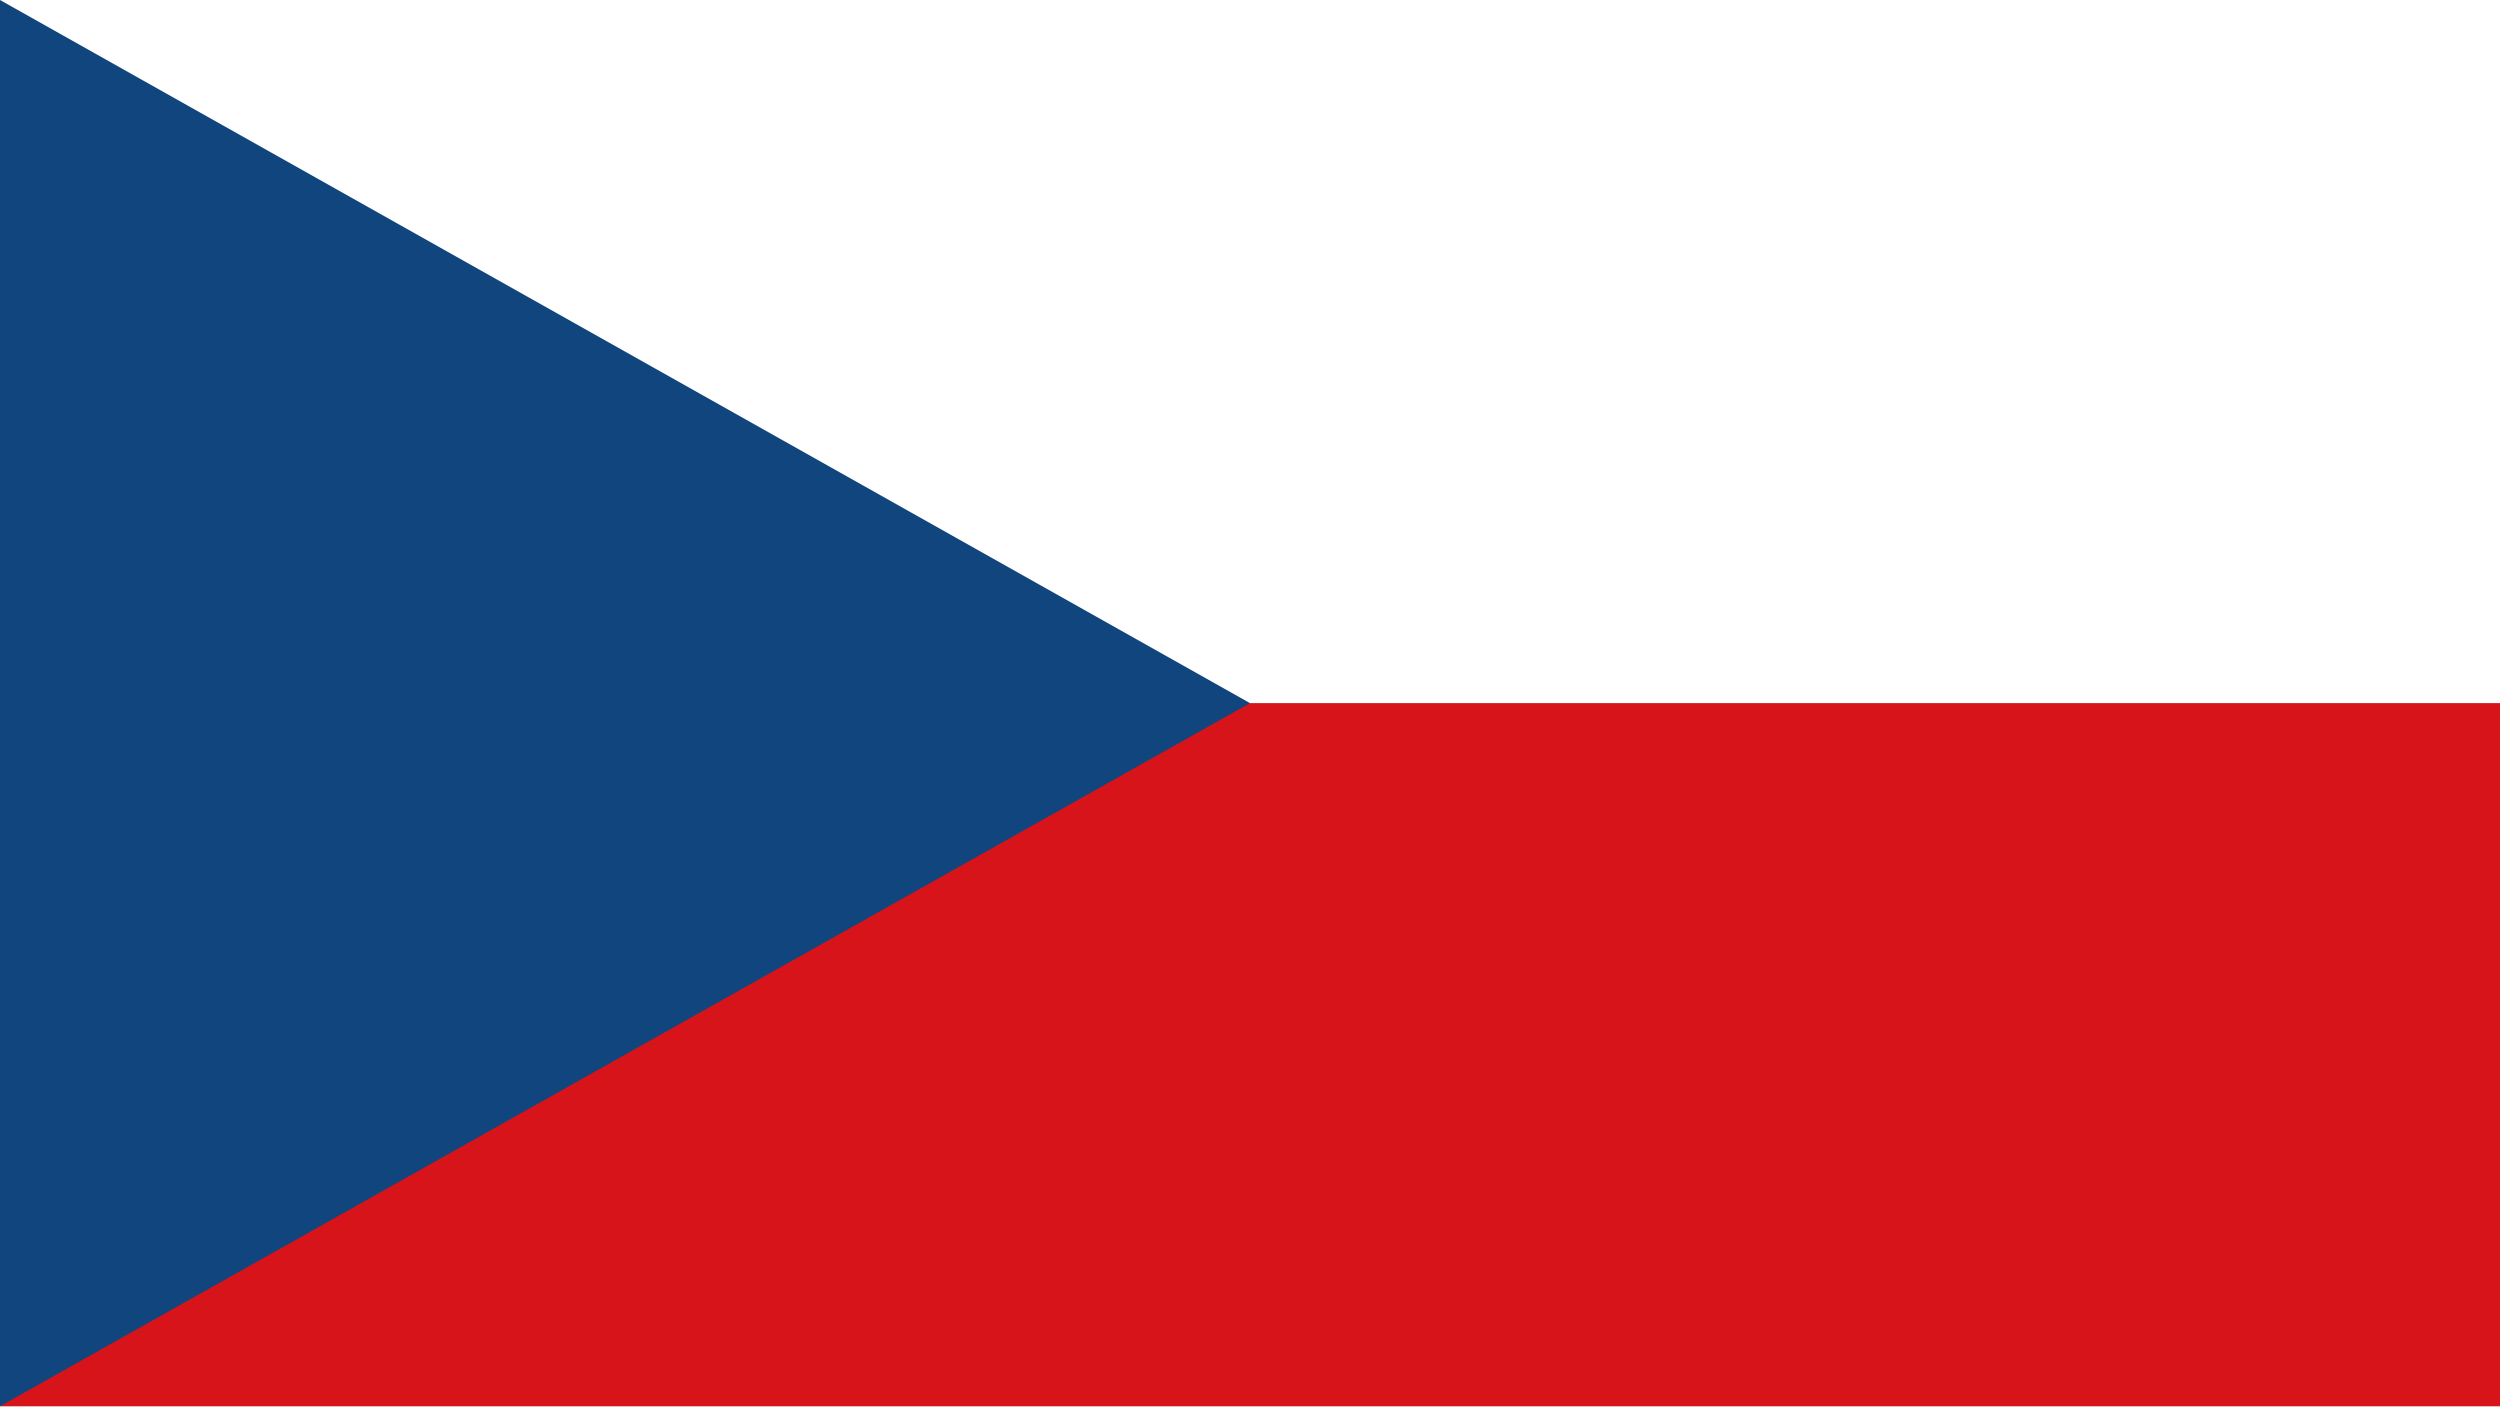
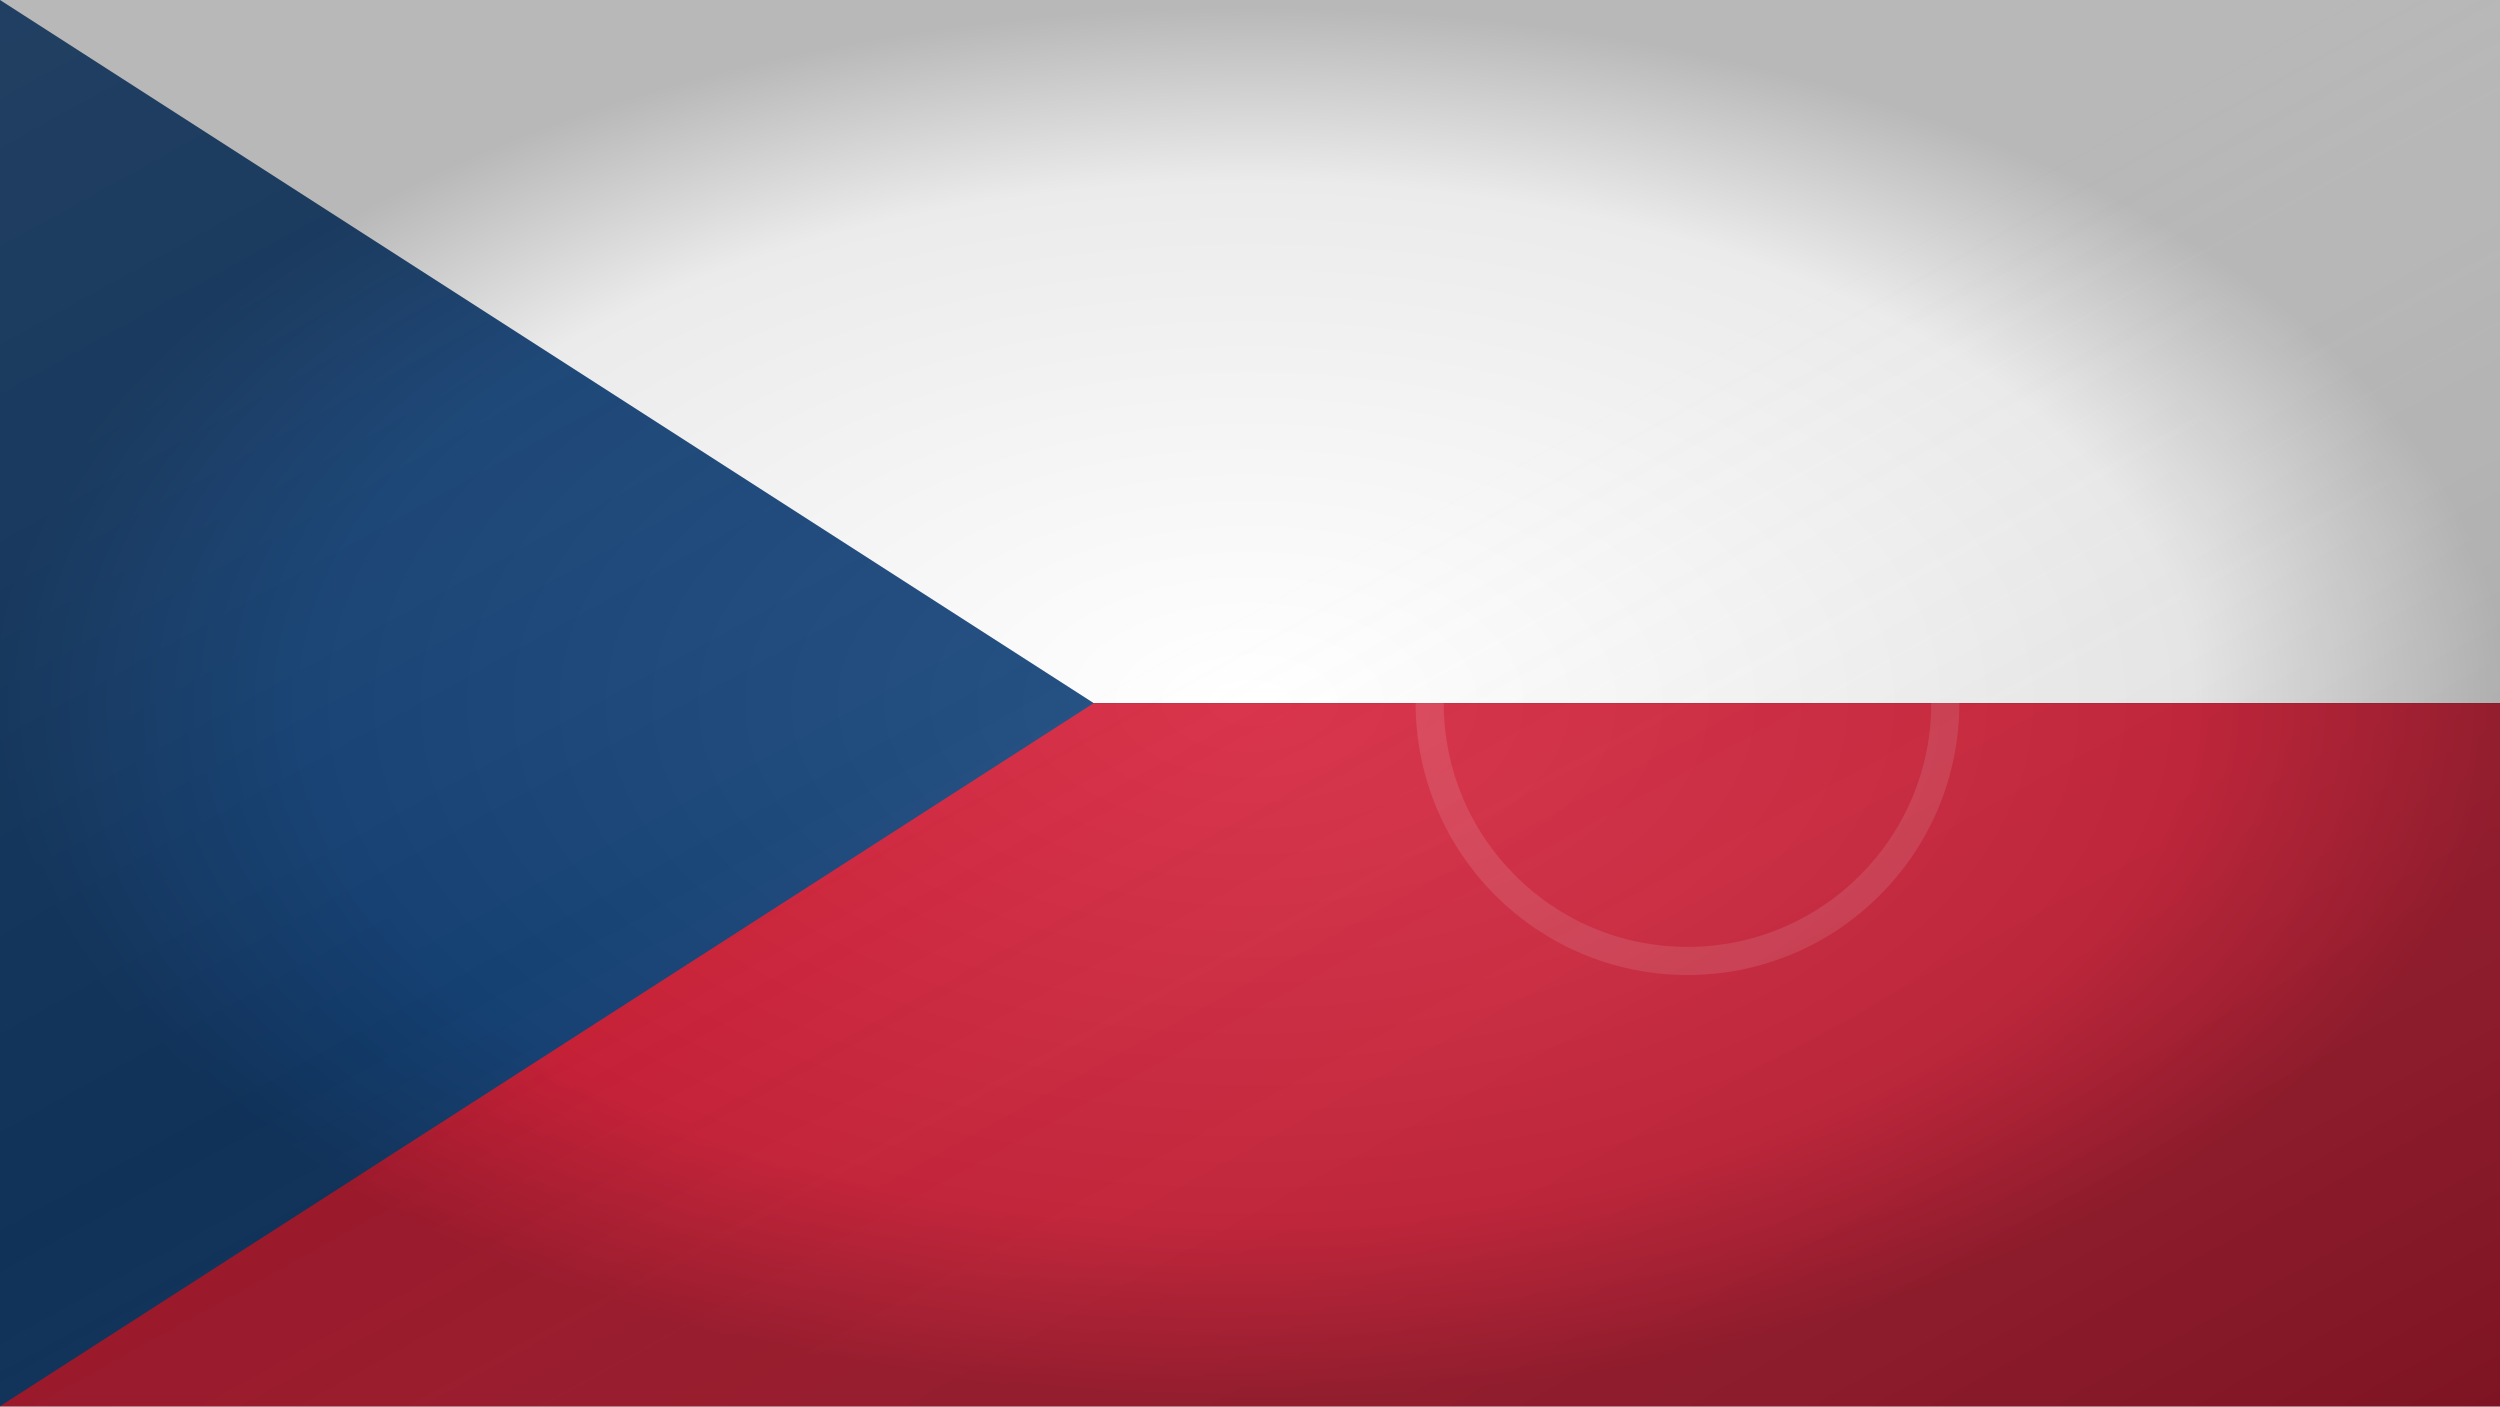
- <svg xmlns="http://www.w3.org/2000/svg" viewBox="0 0 1600 900">
-   <path fill="#fff" d="M0 0h1600v450H0z" />
-   <path fill="#d7141a" d="M0 450h1600v450H0z" />
-   <path fill="#11457e" d="M0 0v900l800-450z" />
+ <svg xmlns="http://www.w3.org/2000/svg" viewBox="0 0 1600 900" preserveAspectRatio="xMidYMid slice">
+   <defs>
+     <linearGradient id="shade" x1="0" y1="0" x2="1" y2="1">
+       <stop offset="0" stop-color="#fff" stop-opacity=".10" />
+       <stop offset=".45" stop-color="#fff" stop-opacity="0" />
+       <stop offset="1" stop-color="#000" stop-opacity=".18" />
+     </linearGradient>
+     <radialGradient id="v">
+       <stop offset="0" stop-color="#fff" stop-opacity=".08" />
+       <stop offset=".75" stop-color="#000" stop-opacity=".08" />
+       <stop offset="1" stop-color="#000" stop-opacity=".28" />
+     </radialGradient>
+   </defs>
+   <rect width="1600" height="900" fill="#111" />
+   <rect width="1600" height="450" fill="#fff" />
+   <rect y="450" width="1600" height="450" fill="#d5213a" />
+   <path d="M0 0L700 450 0 900Z" fill="#16457b" />
+   <circle cx="1080" cy="450" r="165" fill="none" stroke="#fff" stroke-opacity=".12" stroke-width="18" />
+   <rect width="1600" height="900" fill="url(#shade)" />
+   <rect width="1600" height="900" fill="url(#v)" />
</svg>
